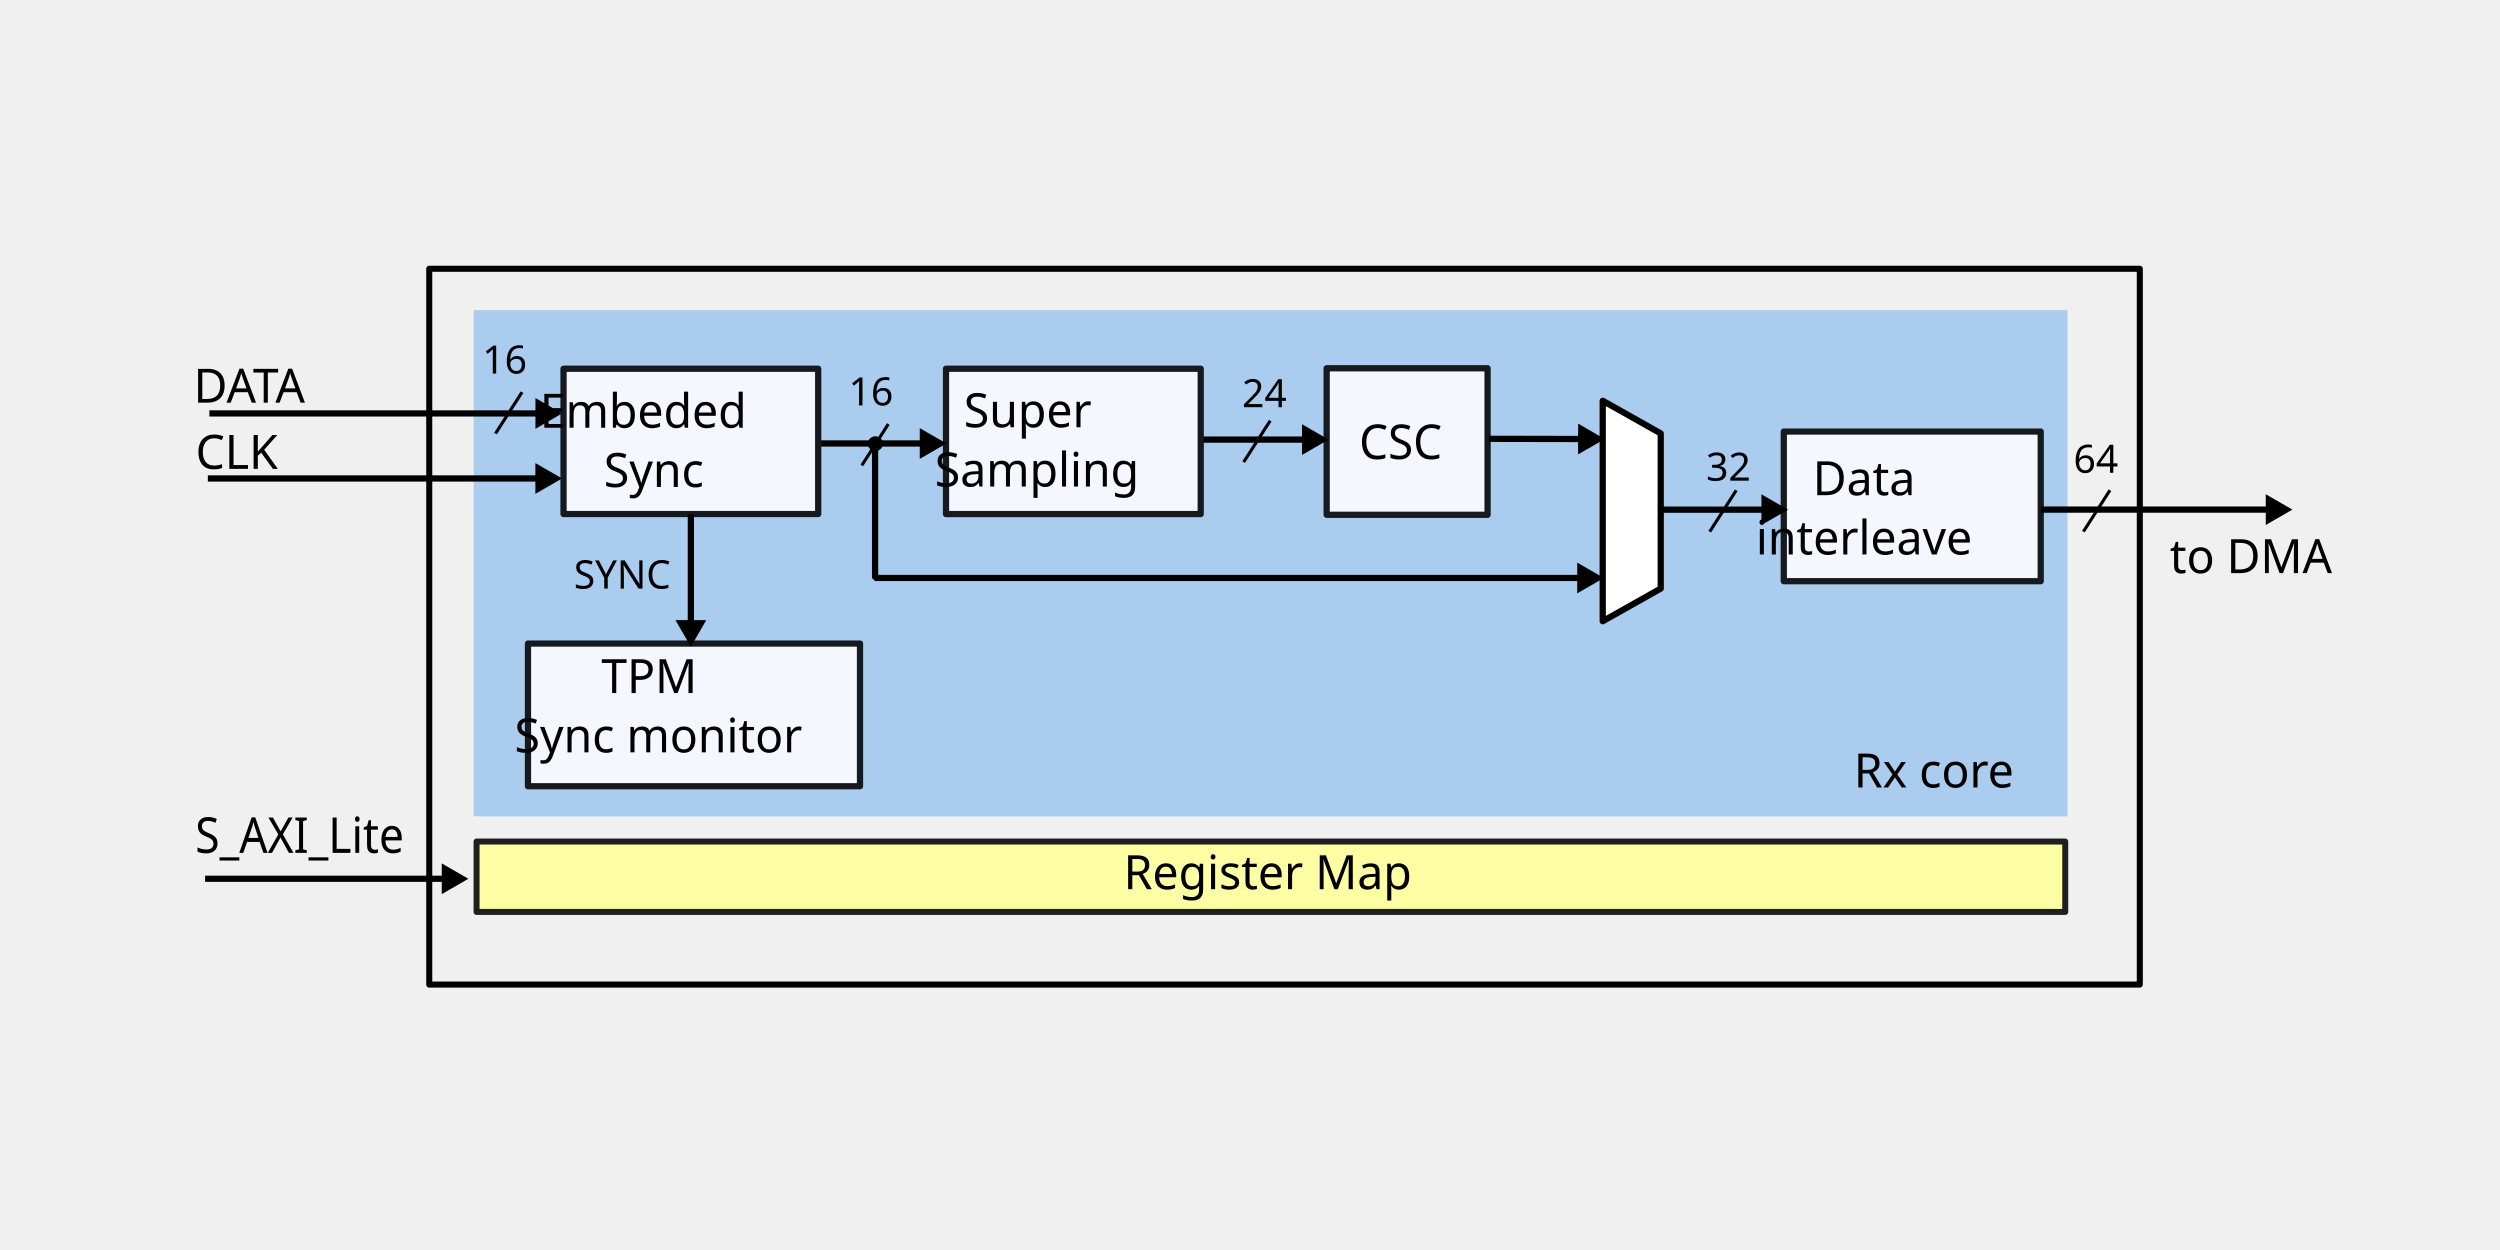
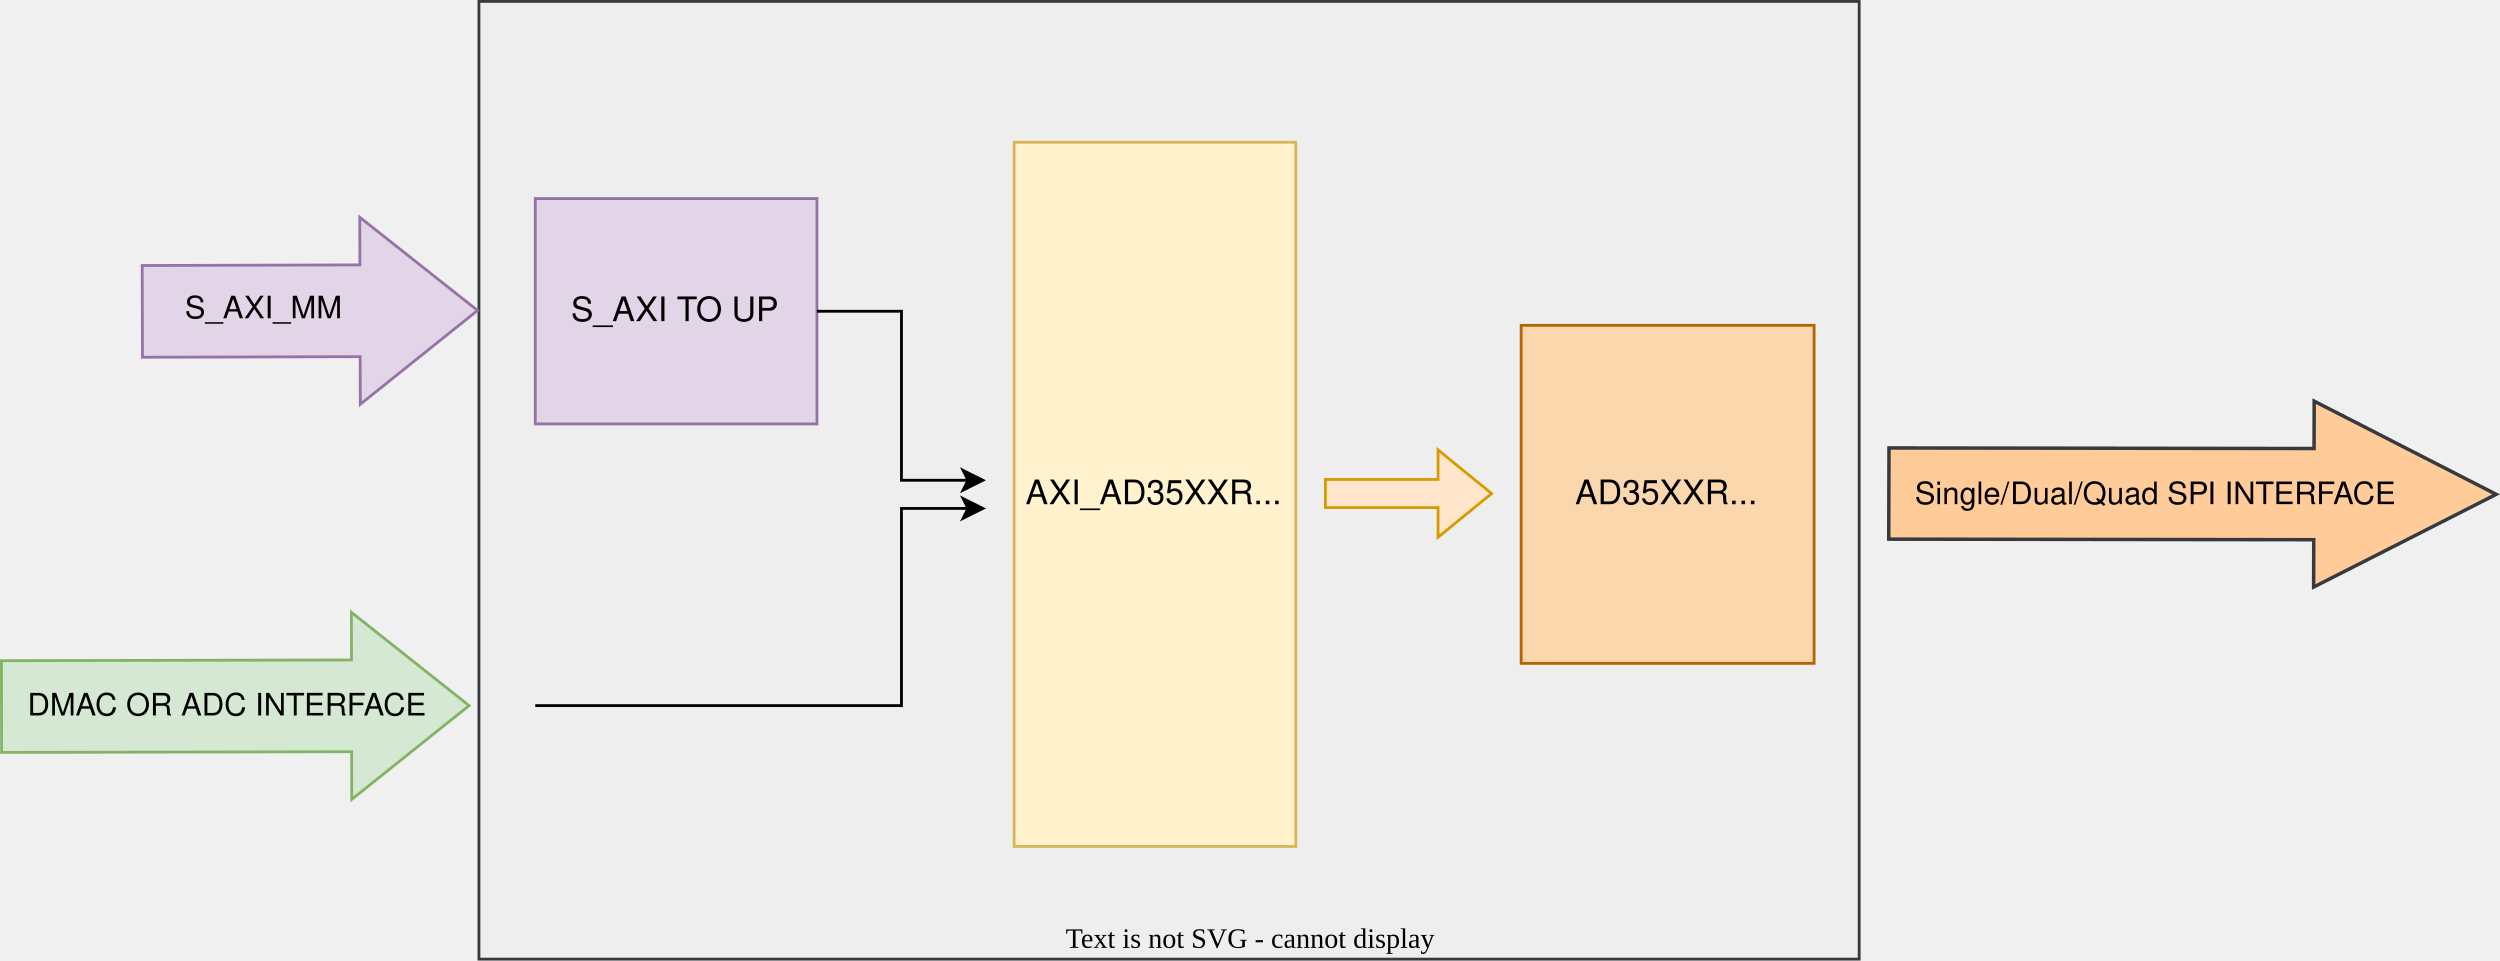
- <svg xmlns="http://www.w3.org/2000/svg" xmlns:ns1="http://www.openswatchbook.org/uri/2009/osb" width="800" height="400" viewBox="0 0 800 400" id="svg2" version="1.1">
-   <defs id="defs4">
-     <marker orient="auto" refY="0" refX="0" id="marker5056" style="overflow:visible">
-       <path id="path5058" d="m 5.77,0 -8.65,5 0,-10 8.65,5 z" style="fill:#000000;fill-opacity:1;fill-rule:evenodd;stroke:#000000;stroke-width:1pt;stroke-opacity:1" transform="scale(0.4,0.4)" />
-     </marker>
-     <marker orient="auto" refY="0" refX="0" id="marker11055" style="overflow:visible">
-       <path id="path11057" d="m 5.77,0 -8.65,5 0,-10 8.65,5 z" style="fill:#000000;fill-opacity:1;fill-rule:evenodd;stroke:#000000;stroke-width:1pt;stroke-opacity:1" transform="scale(0.4,0.4)" />
-     </marker>
-     <marker style="overflow:visible" id="marker6925" refX="0" refY="0" orient="auto">
-       <path transform="scale(0.4,0.4)" style="fill:#000000;fill-opacity:1;fill-rule:evenodd;stroke:#000000;stroke-width:1pt;stroke-opacity:1" d="m 5.77,0 -8.65,5 0,-10 8.65,5 z" id="path6927" />
-     </marker>
-     <marker style="overflow:visible" id="marker6601" refX="0" refY="0" orient="auto">
-       <path transform="scale(0.4,0.4)" style="fill:#000000;fill-opacity:1;fill-rule:evenodd;stroke:#000000;stroke-width:1pt;stroke-opacity:1" d="m 5.77,0 -8.65,5 0,-10 8.65,5 z" id="path6603" />
-     </marker>
-     <marker orient="auto" refY="0" refX="0" id="marker6283" style="overflow:visible">
-       <path id="path6285" d="m 5.77,0 -8.65,5 0,-10 8.65,5 z" style="fill:#000000;fill-opacity:1;fill-rule:evenodd;stroke:#000000;stroke-width:1pt;stroke-opacity:1" transform="scale(0.4,0.4)" />
-     </marker>
-     <marker style="overflow:visible" id="marker5817" refX="0" refY="0" orient="auto">
-       <path transform="scale(0.4,0.4)" style="fill:#000000;fill-opacity:1;fill-rule:evenodd;stroke:#000000;stroke-width:1pt;stroke-opacity:1" d="m 5.77,0 -8.65,5 0,-10 8.65,5 z" id="path5819" />
-     </marker>
-     <marker orient="auto" refY="0" refX="0" id="marker11520" style="overflow:visible">
-       <path id="path11522" d="m 5.77,0 -8.65,5 0,-10 8.65,5 z" style="fill:#000000;fill-opacity:1;fill-rule:evenodd;stroke:#000000;stroke-width:1pt;stroke-opacity:1" transform="scale(0.4,0.4)" />
-     </marker>
-     <marker orient="auto" refY="0" refX="0" id="marker9429" style="overflow:visible">
-       <path id="path9431" d="m 5.77,0 -8.65,5 0,-10 8.65,5 z" style="fill:#000000;fill-opacity:1;fill-rule:evenodd;stroke:#000000;stroke-width:1pt;stroke-opacity:1" transform="scale(0.4,0.4)" />
-     </marker>
-     <marker style="overflow:visible" id="marker8525" refX="0" refY="0" orient="auto">
-       <path transform="scale(0.4,0.4)" style="fill:#000000;fill-opacity:1;fill-rule:evenodd;stroke:#000000;stroke-width:1pt;stroke-opacity:1" d="m 5.77,0 -8.65,5 0,-10 8.65,5 z" id="path8527" />
-     </marker>
-     <marker style="overflow:visible" id="marker14694" refX="0" refY="0" orient="auto">
-       <path transform="scale(0.4,0.4)" style="fill:#000000;fill-opacity:1;fill-rule:evenodd;stroke:#000000;stroke-width:1pt;stroke-opacity:1" d="m 5.77,0 -8.65,5 0,-10 8.65,5 z" id="path14696" />
-     </marker>
-     <marker style="overflow:visible" id="marker13210" refX="0" refY="0" orient="auto">
-       <path transform="scale(0.4,0.4)" style="fill:#000000;fill-opacity:1;fill-rule:evenodd;stroke:#000000;stroke-width:1pt;stroke-opacity:1" d="m 5.77,0 -8.65,5 0,-10 8.65,5 z" id="path13212" />
-     </marker>
-     <marker orient="auto" refY="0" refX="0" id="marker12618" style="overflow:visible">
-       <path id="path12620" d="m 5.77,0 -8.65,5 0,-10 8.65,5 z" style="fill:#000000;fill-opacity:1;fill-rule:evenodd;stroke:#000000;stroke-width:1pt;stroke-opacity:1" transform="scale(0.4,0.4)" />
-     </marker>
-     <marker orient="auto" refY="0" refX="0" id="marker12206" style="overflow:visible">
-       <path id="path12208" d="m 5.77,0 -8.65,5 0,-10 8.65,5 z" style="fill:#000000;fill-opacity:1;fill-rule:evenodd;stroke:#000000;stroke-width:1pt;stroke-opacity:1" transform="scale(0.4,0.4)" />
-     </marker>
-     <marker style="overflow:visible" id="marker11148" refX="0" refY="0" orient="auto">
-       <path transform="scale(0.4,0.4)" style="fill:#000000;fill-opacity:1;fill-rule:evenodd;stroke:#000000;stroke-width:1pt;stroke-opacity:1" d="m 5.77,0 -8.65,5 0,-10 8.65,5 z" id="path11150" />
-     </marker>
-     <marker orient="auto" refY="0" refX="0" id="marker9085" style="overflow:visible">
-       <path id="path9087" d="m 5.77,0 -8.65,5 0,-10 8.65,5 z" style="fill:#ffffff;fill-opacity:1;fill-rule:evenodd;stroke:#000000;stroke-width:1pt;stroke-opacity:1" transform="scale(0.4,0.4)" />
-     </marker>
-     <linearGradient id="linearGradient9055" ns1:paint="solid">
-       <stop style="stop-color:#ffffff;stop-opacity:1;" offset="0" id="stop9057" />
-     </linearGradient>
-     <marker orient="auto" refY="0" refX="0" id="marker8895" style="overflow:visible">
-       <path id="path8897" d="m 5.77,0 -8.65,5 0,-10 8.65,5 z" style="fill:#ffffff;fill-opacity:1;fill-rule:evenodd;stroke:#000000;stroke-width:1pt;stroke-opacity:1" transform="scale(0.4,0.4)" />
-     </marker>
-     <marker style="overflow:visible" id="marker10933-1" refX="0" refY="0" orient="auto">
-       <path transform="scale(-0.4,-0.4)" style="fill:#000000;fill-opacity:1;fill-rule:evenodd;stroke:#000000;stroke-width:1pt;stroke-opacity:1" d="m 5.77,0 -8.65,5 0,-10 8.65,5 z" id="path10935-1" />
-     </marker>
-     <marker orient="auto" refY="0" refX="0" id="TriangleInM-7-1" style="overflow:visible">
-       <path id="path4660-1-6" d="m 5.77,0 -8.65,5 0,-10 8.65,5 z" style="fill:#000000;fill-opacity:1;fill-rule:evenodd;stroke:#000000;stroke-width:1pt;stroke-opacity:1" transform="scale(-0.4,-0.4)" />
-     </marker>
-     <marker style="overflow:visible" id="marker10933" refX="0" refY="0" orient="auto">
-       <path transform="scale(-0.4,-0.4)" style="fill:#000000;fill-opacity:1;fill-rule:evenodd;stroke:#000000;stroke-width:1pt;stroke-opacity:1" d="m 5.77,0 -8.65,5 0,-10 8.65,5 z" id="path10935" />
-     </marker>
-     <marker orient="auto" refY="0" refX="0" id="marker6005" style="overflow:visible">
-       <path id="path6007" d="m 5.77,0 -8.65,5 0,-10 8.65,5 z" style="fill:#0000ff;fill-opacity:1;fill-rule:evenodd;stroke:#0000ff;stroke-width:1pt;stroke-opacity:1" transform="scale(-0.4,-0.4)" />
-     </marker>
-     <marker orient="auto" refY="0" refX="0" id="marker15643-48" style="overflow:visible">
-       <path id="path15645-1" d="m 5.77,0 -8.65,5 0,-10 8.65,5 z" style="fill:#000000;fill-opacity:1;fill-rule:evenodd;stroke:#000000;stroke-width:1pt;stroke-opacity:1" transform="scale(-0.4,-0.4)" />
-     </marker>
-     <marker orient="auto" refY="0" refX="0" id="marker7250" style="overflow:visible">
-       <path id="path7252" d="m 5.77,0 -8.65,5 0,-10 8.65,5 z" style="fill:#000000;fill-opacity:1;fill-rule:evenodd;stroke:#000000;stroke-width:1pt;stroke-opacity:1" transform="scale(-0.4,-0.4)" />
-     </marker>
-     <marker style="overflow:visible" id="marker24668" refX="0" refY="0" orient="auto">
-       <path transform="scale(-0.4,-0.4)" style="fill:#000000;fill-opacity:1;fill-rule:evenodd;stroke:#000000;stroke-width:1pt;stroke-opacity:1" d="m 5.77,0 -8.65,5 0,-10 8.65,5 z" id="path24670" />
-     </marker>
-     <marker orient="auto" refY="0" refX="0" id="marker7256" style="overflow:visible">
-       <path id="path7258" d="m 5.77,0 -8.65,5 0,-10 8.65,5 z" style="fill:#000000;fill-opacity:1;fill-rule:evenodd;stroke:#000000;stroke-width:1pt;stroke-opacity:1" transform="scale(-0.4,-0.4)" />
-     </marker>
-     <marker orient="auto" refY="0" refX="0" id="marker15643-48-9" style="overflow:visible">
-       <path id="path15645-1-5" d="m 5.77,0 -8.65,5 0,-10 8.65,5 z" style="fill:#000000;fill-opacity:1;fill-rule:evenodd;stroke:#000000;stroke-width:1pt;stroke-opacity:1" transform="scale(-0.4,-0.4)" />
-     </marker>
-     <marker style="overflow:visible" id="marker24284" refX="0" refY="0" orient="auto">
-       <path transform="scale(-0.4,-0.4)" style="fill:#000000;fill-opacity:1;fill-rule:evenodd;stroke:#000000;stroke-width:1pt;stroke-opacity:1" d="m 5.77,0 -8.65,5 0,-10 8.65,5 z" id="path24286" />
-     </marker>
-     <marker orient="auto" refY="0" refX="0" id="marker7268" style="overflow:visible">
-       <path id="path7270" d="m 5.77,0 -8.65,5 0,-10 8.65,5 z" style="fill:#000000;fill-opacity:1;fill-rule:evenodd;stroke:#000000;stroke-width:1pt;stroke-opacity:1" transform="scale(-0.4,-0.4)" />
-     </marker>
-     <marker orient="auto" refY="0" refX="0" id="marker7276" style="overflow:visible">
-       <path id="path7278" d="m 5.77,0 -8.65,5 0,-10 8.65,5 z" style="fill:#000000;fill-opacity:1;fill-rule:evenodd;stroke:#000000;stroke-width:1pt;stroke-opacity:1" transform="scale(-0.4,-0.4)" />
-     </marker>
-     <marker orient="auto" refY="0" refX="0" id="marker15643-42" style="overflow:visible">
-       <path id="path15645-20" d="m 5.77,0 -8.65,5 0,-10 8.65,5 z" style="fill:#000000;fill-opacity:1;fill-rule:evenodd;stroke:#000000;stroke-width:1pt;stroke-opacity:1" transform="scale(-0.4,-0.4)" />
-     </marker>
-     <marker style="overflow:visible" id="marker12344-7" refX="0" refY="0" orient="auto">
-       <path transform="scale(-0.4,-0.4)" style="fill:#000000;fill-opacity:1;fill-rule:evenodd;stroke:#000000;stroke-width:1pt;stroke-opacity:1" d="m 5.77,0 -8.65,5 0,-10 8.65,5 z" id="path12346-6" />
-     </marker>
-     <marker style="overflow:visible" id="marker10933-1-1" refX="0" refY="0" orient="auto">
-       <path transform="scale(-0.4,-0.4)" style="fill:#000000;fill-opacity:1;fill-rule:evenodd;stroke:#000000;stroke-width:1pt;stroke-opacity:1" d="m 5.77,0 -8.65,5 0,-10 8.65,5 z" id="path10935-1-0" />
-     </marker>
-     <marker orient="auto" refY="0" refX="0" id="marker4705-2" style="overflow:visible">
-       <path id="path4580-1" d="m 5.77,0 -8.65,5 0,-10 8.65,5 z" style="fill:#000000;fill-opacity:1;fill-rule:evenodd;stroke:#000000;stroke-width:1pt;stroke-opacity:1" transform="scale(0.4,0.4)" />
-     </marker>
-     <marker orient="auto" refY="0" refX="0" id="marker15643-48-7" style="overflow:visible">
-       <path id="path15645-1-3" d="m 5.77,0 -8.65,5 0,-10 8.65,5 z" style="fill:#000000;fill-opacity:1;fill-rule:evenodd;stroke:#000000;stroke-width:1pt;stroke-opacity:1" transform="scale(-0.4,-0.4)" />
-     </marker>
-     <marker orient="auto" refY="0" refX="0" id="marker9663" style="overflow:visible">
-       <path id="path9665" d="m 5.77,0 -8.65,5 0,-10 8.65,5 z" style="fill:#000000;fill-opacity:1;fill-rule:evenodd;stroke:#000000;stroke-width:1pt;stroke-opacity:1" transform="scale(-0.4,-0.4)" />
-     </marker>
-     <marker style="overflow:visible" id="marker24668-2" refX="0" refY="0" orient="auto">
-       <path transform="scale(-0.4,-0.4)" style="fill:#000000;fill-opacity:1;fill-rule:evenodd;stroke:#000000;stroke-width:1pt;stroke-opacity:1" d="m 5.77,0 -8.65,5 0,-10 8.65,5 z" id="path24670-4" />
-     </marker>
-     <marker orient="auto" refY="0" refX="0" id="marker9669" style="overflow:visible">
-       <path id="path9671" d="m 5.77,0 -8.65,5 0,-10 8.65,5 z" style="fill:#000000;fill-opacity:1;fill-rule:evenodd;stroke:#000000;stroke-width:1pt;stroke-opacity:1" transform="scale(-0.4,-0.4)" />
-     </marker>
-     <marker orient="auto" refY="0" refX="0" id="marker15643-48-9-2" style="overflow:visible">
-       <path id="path15645-1-5-0" d="m 5.77,0 -8.65,5 0,-10 8.65,5 z" style="fill:#000000;fill-opacity:1;fill-rule:evenodd;stroke:#000000;stroke-width:1pt;stroke-opacity:1" transform="scale(-0.4,-0.4)" />
-     </marker>
-     <marker style="overflow:visible" id="marker24284-0" refX="0" refY="0" orient="auto">
-       <path transform="scale(-0.4,-0.4)" style="fill:#000000;fill-opacity:1;fill-rule:evenodd;stroke:#000000;stroke-width:1pt;stroke-opacity:1" d="m 5.77,0 -8.65,5 0,-10 8.65,5 z" id="path24286-2" />
-     </marker>
-     <marker orient="auto" refY="0" refX="0" id="marker9681" style="overflow:visible">
-       <path id="path9683" d="m 5.77,0 -8.65,5 0,-10 8.65,5 z" style="fill:#000000;fill-opacity:1;fill-rule:evenodd;stroke:#000000;stroke-width:1pt;stroke-opacity:1" transform="scale(-0.4,-0.4)" />
-     </marker>
-     <marker orient="auto" refY="0" refX="0" id="marker9689" style="overflow:visible">
-       <path id="path9691" d="m 5.77,0 -8.65,5 0,-10 8.65,5 z" style="fill:#000000;fill-opacity:1;fill-rule:evenodd;stroke:#000000;stroke-width:1pt;stroke-opacity:1" transform="scale(-0.4,-0.4)" />
-     </marker>
-     <marker orient="auto" refY="0" refX="0" id="marker15643-42-6" style="overflow:visible">
-       <path id="path15645-20-64" d="m 5.77,0 -8.65,5 0,-10 8.65,5 z" style="fill:#000000;fill-opacity:1;fill-rule:evenodd;stroke:#000000;stroke-width:1pt;stroke-opacity:1" transform="scale(-0.4,-0.4)" />
-     </marker>
-     <marker orient="auto" refY="0" refX="0" id="marker15643-48-9-3" style="overflow:visible">
-       <path id="path15645-1-5-00" d="m 5.77,0 -8.65,5 0,-10 8.65,5 z" style="fill:#000000;fill-opacity:1;fill-rule:evenodd;stroke:#000000;stroke-width:1pt;stroke-opacity:1" transform="scale(-0.4,-0.4)" />
-     </marker>
-     <marker orient="auto" refY="0" refX="0" id="marker12206-7" style="overflow:visible">
-       <path id="path12208-1" d="m 5.77,0 -8.65,5 0,-10 8.65,5 z" style="fill:#000000;fill-opacity:1;fill-rule:evenodd;stroke:#000000;stroke-width:1pt;stroke-opacity:1" transform="scale(0.4,0.4)" />
-     </marker>
-     <marker orient="auto" refY="0" refX="0" id="marker9429-8" style="overflow:visible">
-       <path id="path9431-8" d="m 5.77,0 -8.65,5 0,-10 8.65,5 z" style="fill:#000000;fill-opacity:1;fill-rule:evenodd;stroke:#000000;stroke-width:1pt;stroke-opacity:1" transform="scale(0.4,0.4)" />
-     </marker>
-     <marker orient="auto" refY="0" refX="0" id="marker12206-0" style="overflow:visible">
-       <path id="path12208-0" d="m 5.77,0 -8.65,5 0,-10 8.65,5 z" style="fill:#000000;fill-opacity:1;fill-rule:evenodd;stroke:#000000;stroke-width:1pt;stroke-opacity:1" transform="scale(0.4,0.4)" />
-     </marker>
-     <marker orient="auto" refY="0" refX="0" id="marker10888-6" style="overflow:visible">
-       <path id="path10890-3" d="m 5.77,0 -8.65,5 0,-10 8.65,5 z" style="fill:#000000;fill-opacity:1;fill-rule:evenodd;stroke:#000000;stroke-width:1pt;stroke-opacity:1" transform="scale(0.4,0.4)" />
-     </marker>
-     <marker orient="auto" refY="0" refX="0" id="marker11392-2" style="overflow:visible">
-       <path id="path11394-7" d="m 5.77,0 -8.65,5 0,-10 8.65,5 z" style="fill:#000000;fill-opacity:1;fill-rule:evenodd;stroke:#000000;stroke-width:1pt;stroke-opacity:1" transform="scale(0.4,0.4)" />
-     </marker>
-     <marker orient="auto" refY="0" refX="0" id="marker11392-2-4" style="overflow:visible">
-       <path id="path11394-7-3" d="m 5.77,0 -8.65,5 0,-10 8.65,5 z" style="fill:#000000;fill-opacity:1;fill-rule:evenodd;stroke:#000000;stroke-width:1pt;stroke-opacity:1" transform="scale(0.4,0.4)" />
-     </marker>
-     <marker orient="auto" refY="0" refX="0" id="marker11392-2-4-4" style="overflow:visible">
-       <path id="path11394-7-3-9" d="m 5.77,0 -8.65,5 0,-10 8.65,5 z" style="fill:#000000;fill-opacity:1;fill-rule:evenodd;stroke:#000000;stroke-width:1pt;stroke-opacity:1" transform="scale(0.4,0.4)" />
-     </marker>
-     <marker orient="auto" refY="0" refX="0" id="marker11392-2-4-9" style="overflow:visible">
-       <path id="path11394-7-3-1" d="m 5.77,0 -8.65,5 0,-10 8.65,5 z" style="fill:#000000;fill-opacity:1;fill-rule:evenodd;stroke:#000000;stroke-width:1pt;stroke-opacity:1" transform="scale(0.4,0.4)" />
-     </marker>
-     <marker orient="auto" refY="0" refX="0" id="marker9429-1" style="overflow:visible">
-       <path id="path9431-4" d="m 5.77,0 -8.65,5 0,-10 8.65,5 z" style="fill:#000000;fill-opacity:1;fill-rule:evenodd;stroke:#000000;stroke-width:1pt;stroke-opacity:1" transform="scale(0.4,0.4)" />
-     </marker>
-     <marker orient="auto" refY="0" refX="0" id="marker11392-2-4-3" style="overflow:visible">
-       <path id="path11394-7-3-4" d="m 5.77,0 -8.65,5 0,-10 8.65,5 z" style="fill:#000000;fill-opacity:1;fill-rule:evenodd;stroke:#000000;stroke-width:1pt;stroke-opacity:1" transform="scale(0.4,0.4)" />
-     </marker>
-     <marker orient="auto" refY="0" refX="0" id="marker12206-4" style="overflow:visible">
-       <path id="path12208-02" d="m 5.77,0 -8.65,5 0,-10 8.65,5 z" style="fill:#000000;fill-opacity:1;fill-rule:evenodd;stroke:#000000;stroke-width:1pt;stroke-opacity:1" transform="scale(0.4,0.4)" />
-     </marker>
-     <marker orient="auto" refY="0" refX="0" id="marker11392-7" style="overflow:visible">
-       <path id="path11394-6" d="m 5.77,0 -8.65,5 0,-10 8.65,5 z" style="fill:#000000;fill-opacity:1;fill-rule:evenodd;stroke:#000000;stroke-width:1pt;stroke-opacity:1" transform="scale(0.4,0.4)" />
-     </marker>
-     <marker orient="auto" refY="0" refX="0" id="marker11392-2-4-9-2" style="overflow:visible">
-       <path id="path11394-7-3-1-6" d="m 5.77,0 -8.65,5 0,-10 8.65,5 z" style="fill:#000000;fill-opacity:1;fill-rule:evenodd;stroke:#000000;stroke-width:1pt;stroke-opacity:1" transform="scale(0.4,0.4)" />
-     </marker>
-     <marker orient="auto" refY="0" refX="0" id="marker11392-2-4-3-5" style="overflow:visible">
-       <path id="path11394-7-3-4-0" d="m 5.77,0 -8.65,5 0,-10 8.65,5 z" style="fill:#000000;fill-opacity:1;fill-rule:evenodd;stroke:#000000;stroke-width:1pt;stroke-opacity:1" transform="scale(0.4,0.4)" />
-     </marker>
-     <marker orient="auto" refY="0" refX="0" id="marker11392-2-2" style="overflow:visible">
-       <path id="path11394-7-6" d="m 5.77,0 -8.65,5 0,-10 8.65,5 z" style="fill:#000000;fill-opacity:1;fill-rule:evenodd;stroke:#000000;stroke-width:1pt;stroke-opacity:1" transform="scale(0.4,0.4)" />
-     </marker>
-   </defs>
-   <g id="layer1" transform="translate(0,-652.362)">
-     <rect style="color:#000000;fill:#aaccee;fill-opacity:1;fill-rule:nonzero;stroke:none;stroke-width:1;marker:none;visibility:visible;display:inline;overflow:visible;enable-background:accumulate" id="rect3004" width="510" height="162" x="151.577" y="751.607" />
-     <rect style="fill:#000000;fill-opacity:0;fill-rule:nonzero;stroke:#000000;stroke-width:1.935;stroke-linecap:square;stroke-linejoin:round;stroke-miterlimit:0;stroke-opacity:1;stroke-dasharray:none;stroke-dashoffset:0;display:inline;enable-background:new" id="rect4477" width="547.378" height="229.067" x="137.359" y="738.364" />
-     <rect y="770.201" x="424.533" height="46.896" width="51.491" id="rect4867" style="opacity:0.87;fill:#fffeff;fill-opacity:1;fill-rule:nonzero;stroke:#000000;stroke-width:2;stroke-linecap:round;stroke-linejoin:round;stroke-miterlimit:4;stroke-opacity:1;stroke-dasharray:none;stroke-dashoffset:0;display:inline;enable-background:new" />
-     <text id="text4869" y="779.467" x="445.965" style="font-size:7.851px;font-style:normal;font-weight:normal;line-height:125%;letter-spacing:0px;word-spacing:0px;fill:#000000;fill-opacity:1;stroke:none;display:inline;enable-background:new;font-family:sans-serif" xml:space="preserve" transform="scale(0.9752591,1.025369)">
-       <tspan y="779.467" x="445.965" style="font-size:15px;font-style:normal;font-variant:normal;font-weight:normal;font-stretch:normal;font-family:sans-serif;-inkscape-font-specification:sans-serif" id="tspan8763">CSC</tspan>
-     </text>
-     <text xml:space="preserve" style="font-size:42.029px;font-style:normal;font-weight:normal;line-height:125%;letter-spacing:0px;word-spacing:0px;fill:#000000;fill-opacity:1;stroke:none;font-family:sans-serif" x="698.604" y="826.053" id="text8759" transform="scale(0.9883858,1.011751)">
-       <tspan id="tspan8761" x="698.604" y="826.053" style="font-size:15px"> to DMA</tspan>
-     </text>
-     <text xml:space="preserve" style="font-size:13.134px;font-style:normal;font-weight:normal;line-height:125%;letter-spacing:0px;word-spacing:0px;fill:#000000;fill-opacity:1;stroke:none;font-family:sans-serif" x="439.94" y="799.101" id="text8765" transform="scale(0.9883858,1.011751)">
-       <tspan id="tspan8767" x="439.94" y="799.101" />
-     </text>
-     <path style="fill:none;stroke:#000000;stroke-width:2;stroke-linecap:butt;stroke-linejoin:miter;stroke-miterlimit:0;stroke-opacity:1;stroke-dasharray:none;marker-end:url(#marker11148)" d="m 280.025,793.818 0,43.494 227.521,0" id="path9555" />
-     <g id="g4413" transform="translate(27.57717,243.2447)">
-       <rect style="opacity:0.87;fill:#fffeff;fill-opacity:1;fill-rule:nonzero;stroke:#000000;stroke-width:2;stroke-linecap:round;stroke-linejoin:round;stroke-miterlimit:4;stroke-opacity:1;stroke-dasharray:none;stroke-dashoffset:0;display:inline;enable-background:new" id="rect4867-1-5-3" width="81.493" height="46.493" x="152.753" y="527.115" />
-       <text transform="scale(0.9883858,1.011751)" id="text8784-9-9" y="539.649" x="195.728" style="font-size:13.134px;font-style:normal;font-weight:normal;line-height:125%;letter-spacing:0px;word-spacing:0px;fill:#000000;fill-opacity:1;stroke:none;font-family:sans-serif" xml:space="preserve">
-         <tspan style="font-size:15px;text-align:center;text-anchor:middle" id="tspan9599-8" y="539.649" x="195.728">Embeded</tspan>
-         <tspan id="tspan9641" style="font-size:15px;text-align:center;text-anchor:middle" y="558.399" x="195.728">Sync</tspan>
-       </text>
-     </g>
-     <rect y="921.646" x="152.498" height="22.539" width="508.377" id="rect4867-1-6" style="opacity:0.87;fill:#ffff99;fill-opacity:1;fill-rule:nonzero;stroke:#000000;stroke-width:1.918;stroke-linecap:round;stroke-linejoin:round;stroke-miterlimit:4;stroke-opacity:1;stroke-dasharray:none;stroke-dashoffset:0;display:inline;enable-background:new" />
-     <text xml:space="preserve" style="font-size:13.134px;font-style:normal;font-weight:normal;line-height:125%;letter-spacing:0px;word-spacing:0px;fill:#000000;fill-opacity:1;stroke:none;font-family:sans-serif" x="418.97" y="926.021" id="text8784-5" transform="scale(0.9883858,1.011751)">
-       <tspan x="418.97" y="926.021" id="tspan10800" style="font-size:15px;text-align:center;text-anchor:middle">Register Map</tspan>
-     </text>
-     <text xml:space="preserve" style="font-size:13.134px;font-style:normal;font-weight:normal;line-height:125%;letter-spacing:0px;word-spacing:0px;fill:#000000;fill-opacity:1;stroke:none;font-family:sans-serif" x="185.796" y="830.944" id="text8784-5-1" transform="scale(0.9883858,1.011751)">
-       <tspan x="185.796" y="830.944" id="tspan10837" style="font-size:12.5px">SYNC</tspan>
-     </text>
-     <text xml:space="preserve" style="font-size:13.134px;font-style:normal;font-weight:normal;line-height:125%;letter-spacing:0px;word-spacing:0px;fill:#000000;fill-opacity:1;stroke:none;font-family:sans-serif" x="63.316" y="793.074" id="text8784-5-13" transform="scale(0.9883858,1.011751)">
-       <tspan x="63.316" y="793.074" id="tspan10877" style="font-size:15px">CLK</tspan>
-     </text>
-     <text xml:space="preserve" style="font-size:12.5px;font-style:normal;font-weight:normal;line-height:125%;letter-spacing:0px;word-spacing:0px;fill:#000000;fill-opacity:1;stroke:none;font-family:sans-serif" x="212.336" y="1075.992" id="text10879">
-       <tspan id="tspan10881" x="212.336" y="1075.992" />
-     </text>
-     <text xml:space="preserve" style="font-size:13.134px;font-style:normal;font-weight:normal;line-height:125%;letter-spacing:0px;word-spacing:0px;fill:#000000;fill-opacity:1;stroke:none;font-family:sans-serif" x="62.686" y="772.15" id="text8784-4-4" transform="scale(0.9883858,1.011751)">
-       <tspan x="62.686" y="772.15" id="tspan10908-0" style="font-size:15px">DATA</tspan>
-     </text>
-     <text xml:space="preserve" style="font-size:50.311px;font-style:normal;font-weight:normal;line-height:125%;letter-spacing:0px;word-spacing:0px;fill:#000000;fill-opacity:1;stroke:none;font-family:sans-serif" x="66.053" y="875.2" id="text8759-9" transform="scale(0.9458758,1.057221)">
-       <tspan id="tspan8761-0" x="66.053" y="875.2" style="font-size:15px;fill:#000000">S_AXI_Lite</tspan>
-     </text>
-     <text xml:space="preserve" style="font-size:42.029px;font-style:normal;font-weight:normal;line-height:125%;letter-spacing:0px;word-spacing:0px;fill:#000000;fill-opacity:1;stroke:none;font-family:sans-serif" x="353.93" y="714.808" id="text5703" transform="scale(0.9883858,1.011751)">
-       <tspan id="tspan5705" x="353.93" y="714.808" style="font-size:23.641px" />
-     </text>
-     <text xml:space="preserve" style="font-size:40px;font-style:normal;font-weight:normal;line-height:125%;letter-spacing:0px;word-spacing:0px;fill:#000000;fill-opacity:1;stroke:none;font-family:sans-serif" x="734.208" y="1008.896" id="text11704">
-       <tspan id="tspan11706" x="734.208" y="1008.896" />
-     </text>
-     <g id="g4501" transform="translate(25.27714,243.2447)">
-       <rect style="opacity:0.87;fill:#fffeff;fill-opacity:1;fill-rule:nonzero;stroke:#000000;stroke-width:2;stroke-linecap:round;stroke-linejoin:round;stroke-miterlimit:4;stroke-opacity:1;stroke-dasharray:none;stroke-dashoffset:0;display:inline;enable-background:new" id="rect4867-1-5" width="81.511" height="46.511" x="277.443" y="527.107" />
-       <text transform="scale(0.9883858,1.011751)" id="text8784-9" y="539.493" x="322.093" style="font-size:13.134px;font-style:normal;font-weight:normal;line-height:125%;letter-spacing:0px;word-spacing:0px;fill:#000000;fill-opacity:1;stroke:none;font-family:sans-serif" xml:space="preserve">
-         <tspan id="tspan6113" style="font-size:15px;text-align:center;text-anchor:middle" y="539.493" x="324.481">Super </tspan>
-         <tspan id="tspan3619" style="font-size:15px;text-align:center;text-anchor:middle" y="558.243" x="322.093">Sampling</tspan>
-       </text>
-     </g>
-     <g id="g16311" transform="translate(27.57717,243.2447)">
-       <rect style="opacity:0.87;fill:#fffeff;fill-opacity:1;fill-rule:nonzero;stroke:#000000;stroke-width:2;stroke-linecap:round;stroke-linejoin:round;stroke-miterlimit:4;stroke-opacity:1;stroke-dasharray:none;stroke-dashoffset:0;display:inline;enable-background:new" id="rect4867-1-5-3-4" width="106.247" height="45.653" x="141.376" y="615.059" />
-       <text transform="scale(0.9883858,1.011751)" id="text8784-9-9-9" y="623.575" x="197.218" style="font-size:13.134px;font-style:normal;font-weight:normal;text-align:center;line-height:125%;letter-spacing:0px;word-spacing:0px;text-anchor:middle;fill:#000000;fill-opacity:1;stroke:none;font-family:sans-serif" xml:space="preserve">
-         <tspan id="tspan4959" style="font-size:15px;text-align:center;text-anchor:middle" y="623.575" x="199.606">TPM </tspan>
-         <tspan style="font-size:15px;text-align:center;text-anchor:middle" y="642.325" x="197.218" id="tspan3012">Sync monitor</tspan>
-       </text>
-     </g>
-     <path style="fill:none;stroke:#000000;stroke-width:2;stroke-linecap:butt;stroke-linejoin:miter;stroke-miterlimit:0;stroke-opacity:1;stroke-dasharray:none;marker-end:url(#marker11392-2)" d="m 262.753,794.278 34.406,0" id="path9553-1" />
-     <path style="fill:none;stroke:#000000;stroke-width:2;stroke-linecap:butt;stroke-linejoin:miter;stroke-miterlimit:0;stroke-opacity:1;stroke-dasharray:none;marker-end:url(#marker11392-2-4)" d="m 67.005,784.659 107.178,0" id="path9553-1-0" />
-     <path style="fill:none;stroke:#000000;stroke-width:2;stroke-linecap:butt;stroke-linejoin:miter;stroke-miterlimit:0;stroke-opacity:1;stroke-dasharray:none;marker-end:url(#marker11392-2-4-4)" d="m 221.077,816.907 0,36.733" id="path9553-1-0-3" />
-     <g id="g5155" transform="translate(1.319726,224.86)">
-       <rect style="opacity:0.87;fill:#fffeff;fill-opacity:1;fill-rule:nonzero;stroke:#000000;stroke-width:2;stroke-linecap:round;stroke-linejoin:round;stroke-miterlimit:4;stroke-opacity:1;stroke-dasharray:none;stroke-dashoffset:0;display:inline;enable-background:new" id="rect4867-1-6-7" width="82.219" height="47.881" x="569.491" y="565.604" />
-       <text transform="scale(0.9883858,1.011751)" id="text8784-5-8" y="579.164" x="617.535" style="font-size:13.134px;font-style:normal;font-weight:normal;line-height:125%;letter-spacing:0px;word-spacing:0px;fill:#000000;fill-opacity:1;stroke:none;font-family:sans-serif" xml:space="preserve">
-         <tspan style="font-size:15px;text-align:center;text-anchor:middle" id="tspan10800-6" y="579.164" x="617.535">Data</tspan>
-         <tspan style="font-size:15px;text-align:center;text-anchor:middle" id="tspan5290" y="597.914" x="617.535">interleave</tspan>
-         <tspan style="font-size:15px;text-align:center;text-anchor:middle" id="tspan5292" y="616.664" x="617.535" />
-       </text>
-     </g>
-     <text xml:space="preserve" style="font-size:37.698px;font-style:normal;font-weight:normal;line-height:125%;letter-spacing:0px;word-spacing:0px;fill:#000000;fill-opacity:1;stroke:none;font-family:sans-serif" x="554.53" y="835.5" id="text6551-8-7-5" transform="scale(1.014182,0.9860159)">
-       <tspan id="tspan6553-3-4-2" x="554.53" y="835.5" style="font-size:9.425px" />
-     </text>
-     <path style="fill:none;stroke:#000000;stroke-width:2;stroke-linecap:butt;stroke-linejoin:miter;stroke-miterlimit:0;stroke-opacity:1;stroke-dasharray:none;marker-end:url(#marker11392-2-4-3)" d="m 66.505,805.472 107.654,0" id="path9553-1-0-5" />
-     <path style="fill:none;stroke:#000000;stroke-width:1px;stroke-linecap:butt;stroke-linejoin:miter;stroke-opacity:1" d="m 167.047,777.857 -8.5,13.25" id="path3530" />
-     <text xml:space="preserve" style="font-size:15px;font-style:normal;font-weight:normal;line-height:125%;letter-spacing:0px;word-spacing:0px;fill:#000000;fill-opacity:1;stroke:none;font-family:sans-serif" x="154.335" y="771.884" id="text3532">
-       <tspan id="tspan3534" x="154.335" y="771.884" style="font-size:12.5px">16</tspan>
-     </text>
-     <path style="fill:none;stroke:#000000;stroke-width:1px;stroke-linecap:butt;stroke-linejoin:miter;stroke-opacity:1" d="m 284.264,788.053 -8.5,13.25" id="path3530-8" />
-     <text xml:space="preserve" style="font-size:15px;font-style:normal;font-weight:normal;line-height:125%;letter-spacing:0px;word-spacing:0px;fill:#000000;fill-opacity:1;stroke:none;font-family:sans-serif" x="271.552" y="782.08" id="text3532-6">
-       <tspan id="tspan3534-7" x="271.552" y="782.08" style="font-size:12.5px">16</tspan>
-     </text>
-     <text xml:space="preserve" style="font-size:15px;font-style:normal;font-weight:normal;line-height:125%;letter-spacing:0px;word-spacing:0px;fill:#000000;fill-opacity:1;stroke:none;font-family:sans-serif" x="397.452" y="782.666" id="text3532-5">
-       <tspan id="tspan3534-5" x="397.452" y="782.666" style="font-size:12.5px">24</tspan>
-     </text>
-     <path id="path3571" d="m 512.874,780.609 18.555,10.447 0,49.648 -18.555,10.447 z" style="fill:#ffffff;fill-opacity:1;fill-rule:nonzero;stroke:#000000;stroke-width:2;stroke-linecap:round;stroke-linejoin:round;stroke-miterlimit:4;stroke-opacity:1;stroke-dasharray:none;stroke-dashoffset:0;display:inline;enable-background:new" />
-     <path style="fill:none;stroke:#000000;stroke-width:2;stroke-linecap:butt;stroke-linejoin:miter;stroke-miterlimit:0;stroke-opacity:1;stroke-dasharray:none;marker-end:url(#marker11392-7)" d="m 476.397,792.784 31.441,0.063" id="path9553-7" />
-     <path style="fill:none;stroke:#000000;stroke-width:2;stroke-linecap:butt;stroke-linejoin:miter;stroke-miterlimit:0;stroke-opacity:1;stroke-dasharray:none;marker-end:url(#marker11392-2-4-9)" d="m 531.781,815.461 34.718,0" id="path9553-1-0-4" />
-     <path style="fill:none;stroke:#000000;stroke-width:1px;stroke-linecap:butt;stroke-linejoin:miter;stroke-opacity:1" d="m 555.6,809.256 -8.5,13.25" id="path3530-1-4" />
-     <text xml:space="preserve" style="font-size:15px;font-style:normal;font-weight:normal;line-height:125%;letter-spacing:0px;word-spacing:0px;fill:#000000;fill-opacity:1;stroke:none;font-family:sans-serif" x="545.958" y="806.177" id="text3532-5-2">
-       <tspan id="tspan3534-5-6" x="545.958" y="806.177" style="font-size:12.5px">32</tspan>
-     </text>
-     <path style="fill:none;stroke:#000000;stroke-width:2;stroke-linecap:butt;stroke-linejoin:miter;stroke-miterlimit:0;stroke-opacity:1;stroke-dasharray:none;marker-end:url(#marker11392-2-4-9-2)" d="m 653.064,815.437 74.819,0" id="path9553-1-0-4-8" />
-     <path style="fill:none;stroke:#000000;stroke-width:1px;stroke-linecap:butt;stroke-linejoin:miter;stroke-opacity:1" d="m 675.183,809.232 -8.5,13.25" id="path3530-1-4-6" />
-     <text xml:space="preserve" style="font-size:15px;font-style:normal;font-weight:normal;line-height:125%;letter-spacing:0px;word-spacing:0px;fill:#000000;fill-opacity:1;stroke:none;font-family:sans-serif" x="663.521" y="803.651" id="text3532-5-2-5">
-       <tspan id="tspan3534-5-6-1" x="663.521" y="803.651" style="font-size:12.5px">64</tspan>
-     </text>
-     <path style="fill:none;stroke:#000000;stroke-width:2;stroke-linecap:butt;stroke-linejoin:miter;stroke-miterlimit:0;stroke-opacity:1;stroke-dasharray:none;marker-end:url(#marker11392-2-4-3-5)" d="m 65.634,933.568 78.562,0" id="path9553-1-0-5-0" />
-     <path style="fill:none;stroke:#000000;stroke-width:1px;stroke-linecap:butt;stroke-linejoin:miter;stroke-opacity:1" d="m 406.465,786.982 -8.5,13.25" id="path3530-1" />
-     <path style="fill:none;stroke:#000000;stroke-width:2;stroke-linecap:butt;stroke-linejoin:miter;stroke-miterlimit:0;stroke-opacity:1;stroke-dasharray:none;marker-end:url(#marker11392-2-2)" d="m 385.07,793.032 34.406,0" id="path9553-1-4" />
-     <ellipse style="fill:#000000;fill-opacity:1;stroke:#000000;stroke-width:3.025;stroke-miterlimit:4;stroke-opacity:1;stroke-dasharray:none" id="path6111-6-5-9" cx="252.544" cy="-551.084" rx="0.951" ry="0.862" transform="matrix(1,0,0,-1,27.57717,243.2447)" d="m 253.495,-551.084 c 0,0.476 -0.426,0.862 -0.951,0.862 -0.525,0 -0.951,-0.386 -0.951,-0.862 0,-0.476 0.426,-0.862 0.951,-0.862 0.525,0 0.951,0.386 0.951,0.862 z" />
-     <text transform="scale(0.9883858,1.011751)" id="text3014" y="893.846" x="596.3" style="font-size:42.029px;font-style:normal;font-weight:normal;line-height:125%;letter-spacing:0px;word-spacing:0px;fill:#000000;fill-opacity:1;stroke:none;font-family:sans-serif" xml:space="preserve">
-       <tspan style="font-size:15px" y="893.846" x="596.3" id="tspan3016"> Rx core</tspan>
-     </text>
+ <svg xmlns="http://www.w3.org/2000/svg" xmlns:xlink="http://www.w3.org/1999/xlink" version="1.1" width="887.531" height="341" viewBox="-0.5 -0.5 887.531 341" content="&lt;mxfile host=&quot;Electron&quot; modified=&quot;2023-05-18T08:33:39.622Z&quot; agent=&quot;5.0 (Windows NT 10.0; Win64; x64) AppleWebKit/537.36 (KHTML, like Gecko) draw.io/16.5.1 Chrome/96.0.466.110 Electron/16.0.7 Safari/537.36&quot; version=&quot;16.5.1&quot; etag=&quot;B68MBRvP5nJUCYHy4wJU&quot; type=&quot;device&quot;&gt;&lt;diagram id=&quot;lZ00L-VwlXBDNHSEjXac&quot;&gt;5Vlbc5s4FP41fqxHFyTg0Zd0m5l6k42Tad86MgibKUYeTGq7v34lI64C17FJt8n6gcCRdJDO953vnCEDPFnv/0rYZjUTPo8GCPj7AZ4OEHIAkVdlOGQGy6GZYZmEfmaCpWEe/uTaCLT1OfT5tjYxFSJKw03d6Ik45l5as7EkEbv6tEBE9bdu2JIbhrnHItP6JfTTlT4WAaX9Ew+Xq/zNEOiRNcsna8N2xXyxq5jwzQBPEiHS7G69n/BIxS6PS7buY8dosbGEx+k5C1C24AeLnvXZ9L7SQ37YRDzHPlfzwQCPd6sw5fMN89ToTqIrbat0HcknKG+DMIomIhLJcS3mx5+0b9NEfOeVEUyxi301ErPNo7gX4XHD6hV6SzxJ+b7zWLAIliQZF2ueJgc5JV/g6PgeCgSy510Jl+Vq26oCFba0kWmKLAvfZRTljQ5ke1Dxr4PKY3+kiCifvIhtt6FXj2M96HJ2zjOMhg6kGFGCAYXyFJaK4YptlOMg4nvtVq3RiQPxkNjQkvzMrwrH0l990AQxCDzPdS8CkftGIv0SwgpEpAWh3JbwiKXhj7r7NtT0G7LNFQyhDYYgxxraMk+Ln1X3uBXPice1k2pCNfw6qOmX1B2lLFny1HB05FQRhbNoZhk0++dpJP+A+f2tvN7+/Xjz8HE0uTHJJ1H5zBZSk2ucY1G4jBUhJUJcIjxWKRhK1RvpgXXo+8rHOOHb8CdbHP0psDfqNMfzkfGATKUlUu7HzPu+PDI550wsYv6ynNcSrl9WCmeVSPikFoAhsi1cB6UXCn1ApM1r7kAEwZZfizExMB5NMSHoYYBoJI8/XiTybqnuuvG+RsED5tvMa0v+hUUJsF5LwQlp5FEeioo8wDxJq/oAUQ8KTs2wf7391hn6yd2DjDqY3U2fPvcc/iBAXmv4fbqghL5W+LHdKKDULKBFV1MNf6HP14Tffl8FlEOfcLsNRJfamJ0C8Q8uoM38BENgueWvUfbOrZ/Nzg1B92Rd7q+cOgbp5t9U1s9m776A2v9RAcWtXnstoO77khIpJI5vtUmJgxaYvk0pgfWUxxQMMa5IyYVKYttNt68lHfkBKiybzkZyGbiT3QIYTSf/q37cPSknHxS6Tr276IVGjXa8sb4XNYGwvUhI0+OdvDzdG+C+qPs7DVN/bcVVvSECjd7QObM3dHpoDeEZX6xeJuhZ9HJNh29ALzEweq/LJBI3m7gmQh0SKaPLDpVpWm+6N4zbN9y5r+Z8pzZf3mQ7uDiNe/9C9/ZI1MxiozxeTCL395Aof+/ZJHJ7JpH5/c0gUUczeBWxjC8EnHZ8IbDdBXgL/Z/1St9iifUyvxc3hPKx/JdNNr38vxe++Rc=&lt;/diagram&gt;&lt;/mxfile&gt;" id="svg11">
+   <defs id="defs1" />
+   <g id="g10" transform="translate(-0.4690799)">
+     <rect x="170" y="0" width="490" height="340" fill="#eeeeee" stroke="#36393d" pointer-events="all" id="rect1" />
+     <path d="m 670.492,190.904 0.093,-32.376 150.901,0.199 0.046,-16.809 64.601,33.082 -64.803,32.913 0.046,-16.809 z" fill="#ffcc99" stroke="#36393d" stroke-miterlimit="10" pointer-events="all" id="path1" style="stroke-width:1.242" />
+     <text x="765.104" y="178.472" fill="#000000" font-family="Helvetica" font-size="11px" text-anchor="middle" id="text1">Single/Dual/Quad SPI INTERFACE</text>
+     <rect x="540" y="115" width="104" height="120" fill="#fad7ac" stroke="#b46504" pointer-events="all" id="rect2" />
+     <text x="591.5" y="178.5" fill="#000000" font-family="Helvetica" font-size="12px" text-anchor="middle" id="text2">AD35XXR...</text>
+     <rect x="360" y="50" width="100" height="250" fill="#fff2cc" stroke="#d6b656" pointer-events="all" id="rect3" />
+     <text x="409.5" y="178.5" fill="#000000" font-family="Helvetica" font-size="12px" text-anchor="middle" id="text3">AXI_AD35XXR...</text>
+     <path d="m 50.55,126.33 -0.1,-32.57 77.29,-0.22 -0.05,-16.9 41.81,33.07 -41.62,33.31 -0.05,-16.9 z" fill="#e1d5e7" stroke="#9673a6" stroke-miterlimit="10" pointer-events="all" id="path3" />
+     <text x="93.5" y="112.5" fill="#000000" font-family="Helvetica" font-size="11px" text-anchor="middle" id="text4">S_AXI_MM</text>
+     <path d="M 0.53,266.62 0.47,234.05 124.75,233.8 124.72,216.89 166.5,250 124.85,283.28 124.82,266.37 Z" fill="#d5e8d4" stroke="#82b366" stroke-miterlimit="10" pointer-events="all" id="path4" />
+     <text x="80.5" y="253.5" fill="#000000" font-family="Helvetica" font-size="11px" text-anchor="middle" id="text5">DMAC OR ADC INTERFACE</text>
+     <rect x="190" y="70" width="100" height="80" fill="#e1d5e7" stroke="#9673a6" pointer-events="all" id="rect5" />
+     <text x="239.5" y="113.5" fill="#000000" font-family="Helvetica" font-size="12px" text-anchor="middle" id="text6">S_AXI TO UP</text>
+     <path d="m 290,110 h 30 v 60 h 23.63" fill="none" stroke="#000000" stroke-miterlimit="10" pointer-events="stroke" id="path6" />
+     <path d="m 348.88,170 -7,3.5 1.75,-3.5 -1.75,-3.5 z" fill="#000000" stroke="#000000" stroke-miterlimit="10" pointer-events="all" id="path7" />
+     <path d="m 190,250 h 130 v -70 h 23.63" fill="none" stroke="#000000" stroke-miterlimit="10" pointer-events="stroke" id="path8" />
+     <path d="m 348.88,180 -7,3.5 1.75,-3.5 -1.75,-3.5 z" fill="#000000" stroke="#000000" stroke-miterlimit="10" pointer-events="all" id="path9" />
+     <path d="m 470.5,179.71 v -10 h 40 v -10.5 l 19,15.5 -19,15.5 v -10.5 z" fill="#ffe6cc" stroke="#d79b00" stroke-miterlimit="10" pointer-events="all" id="path10" />
  </g>
+   <switch id="switch11" transform="translate(-0.4690799)">
+     <g requiredFeatures="http://www.w3.org/TR/SVG11/feature#Extensibility" id="g11" />
+     <a transform="translate(0,-5)" xlink:href="https://www.diagrams.net/doc/faq/svg-export-text-problems" target="_blank" id="a11">
+       <text text-anchor="middle" font-size="10px" x="50%" y="100%" id="text11">Text is not SVG - cannot display</text>
+     </a>
+   </switch>
</svg>
